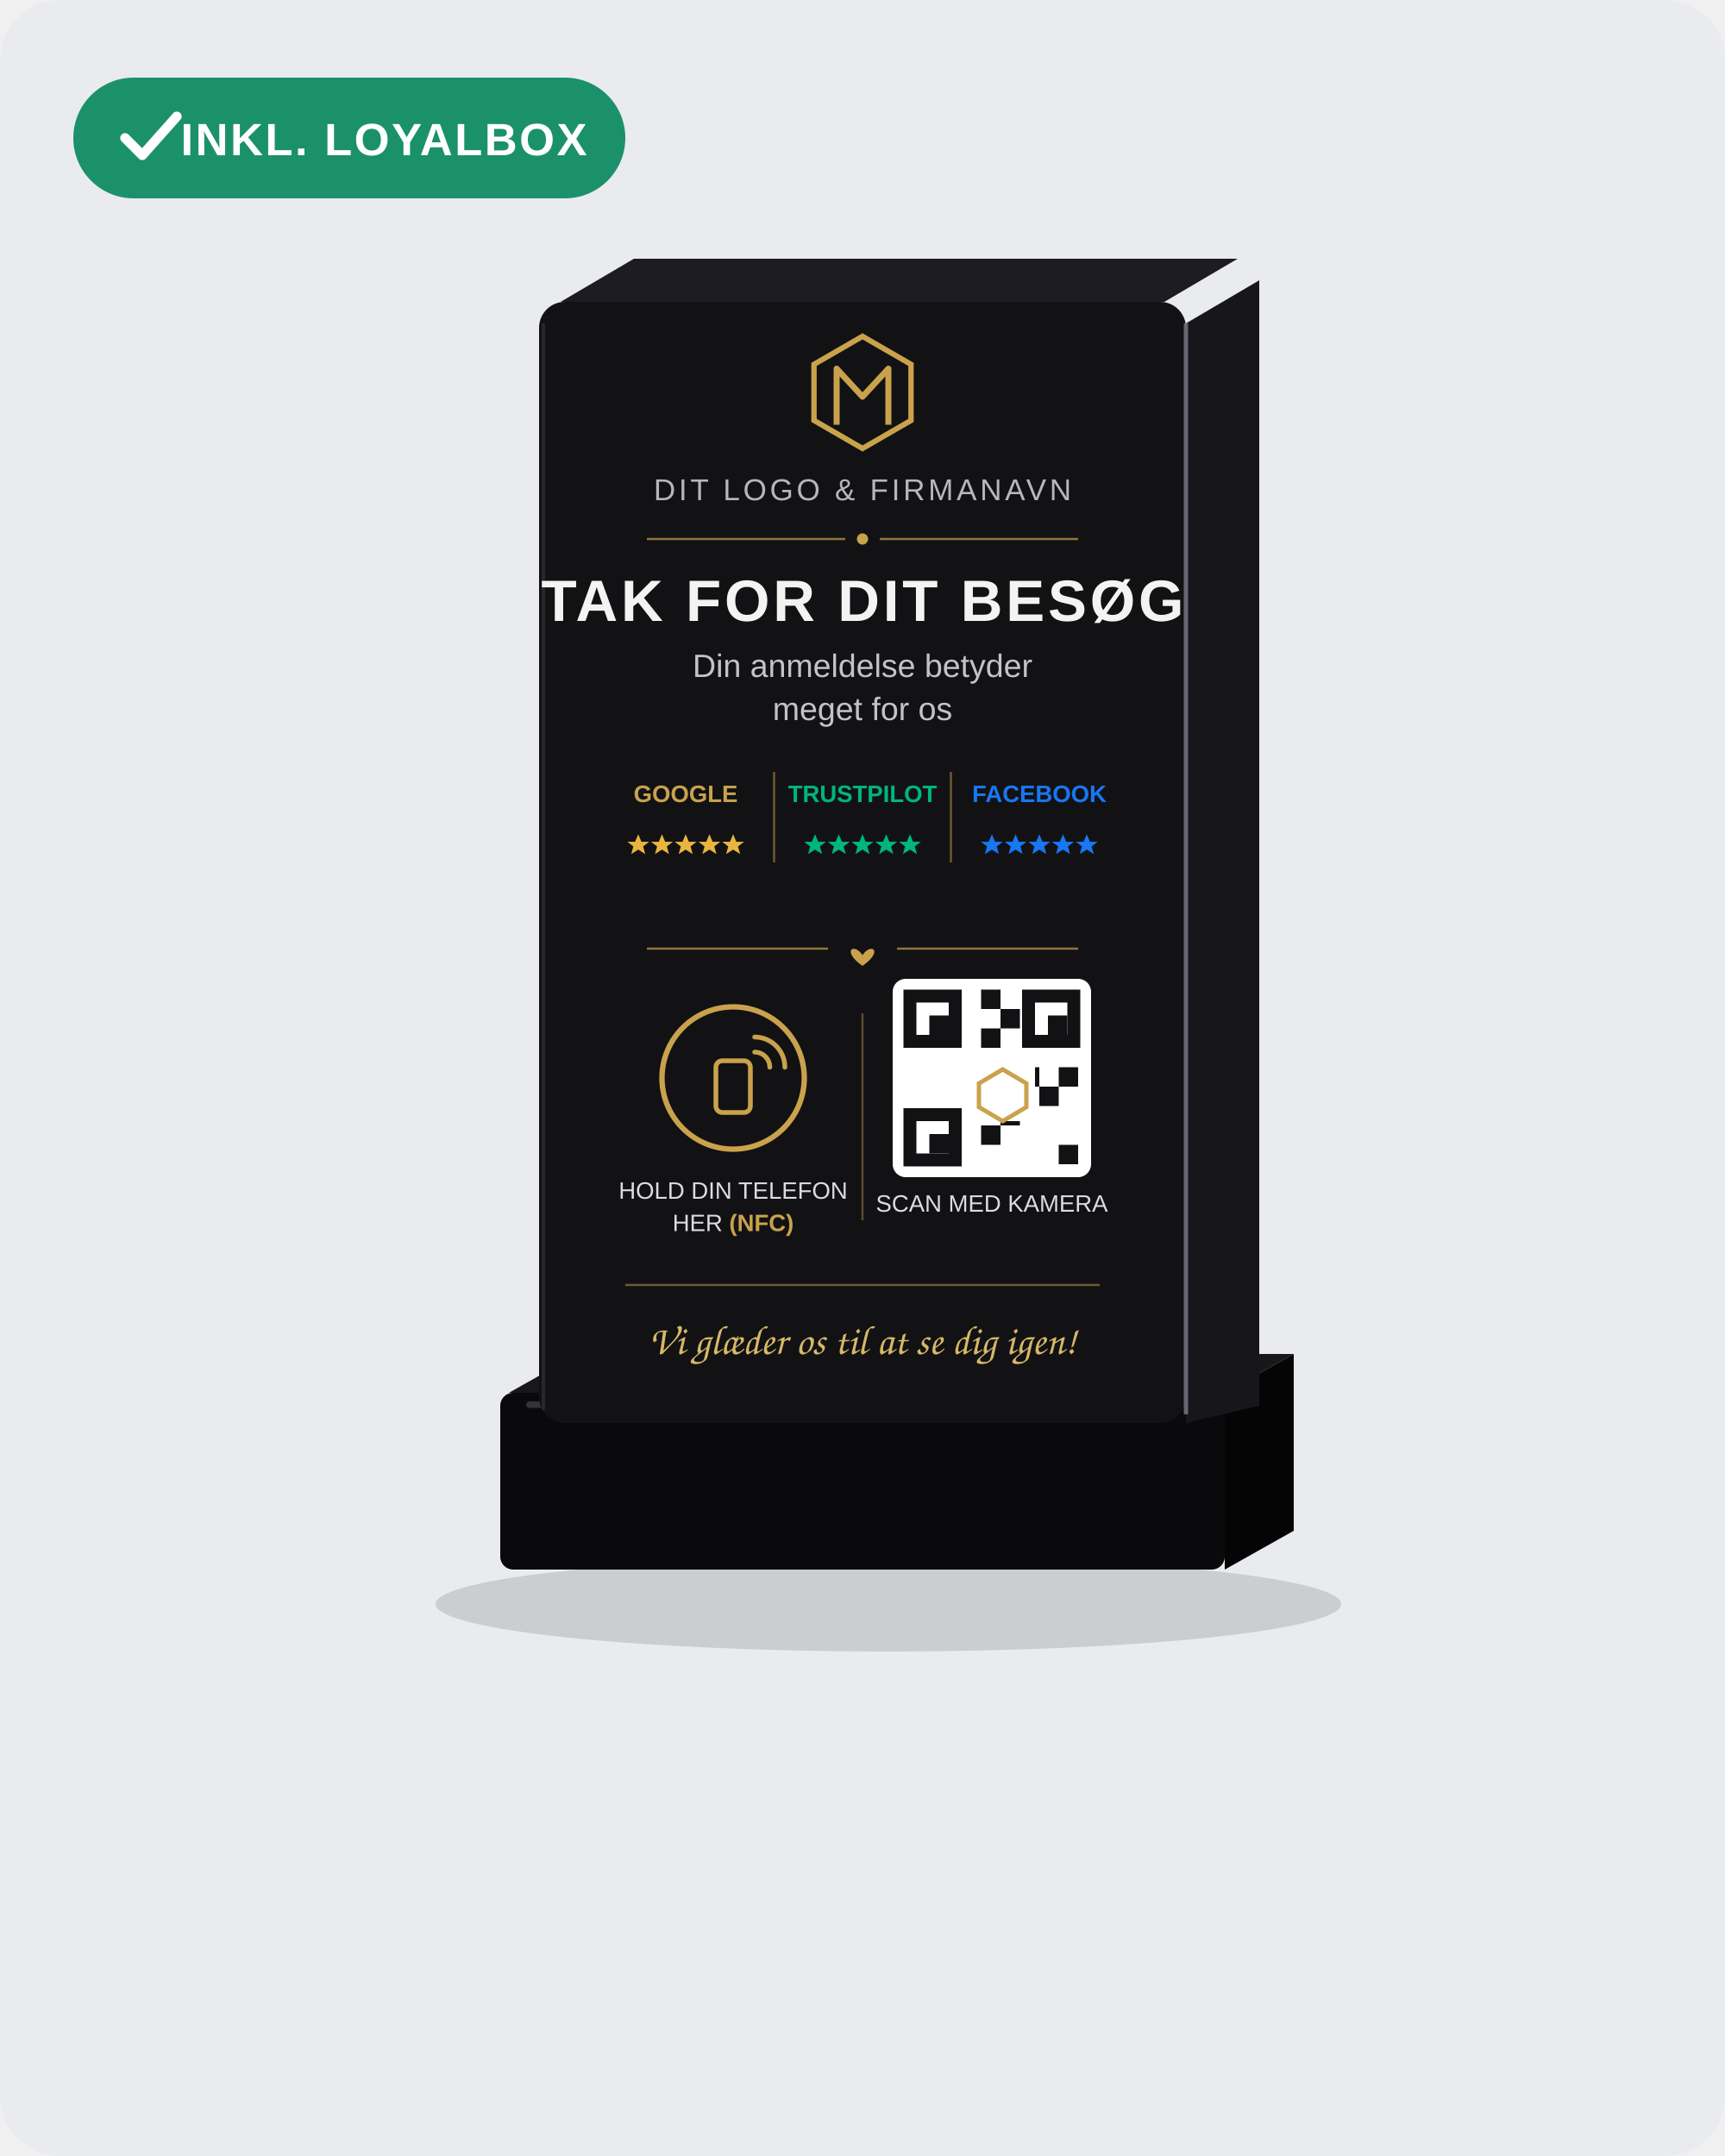
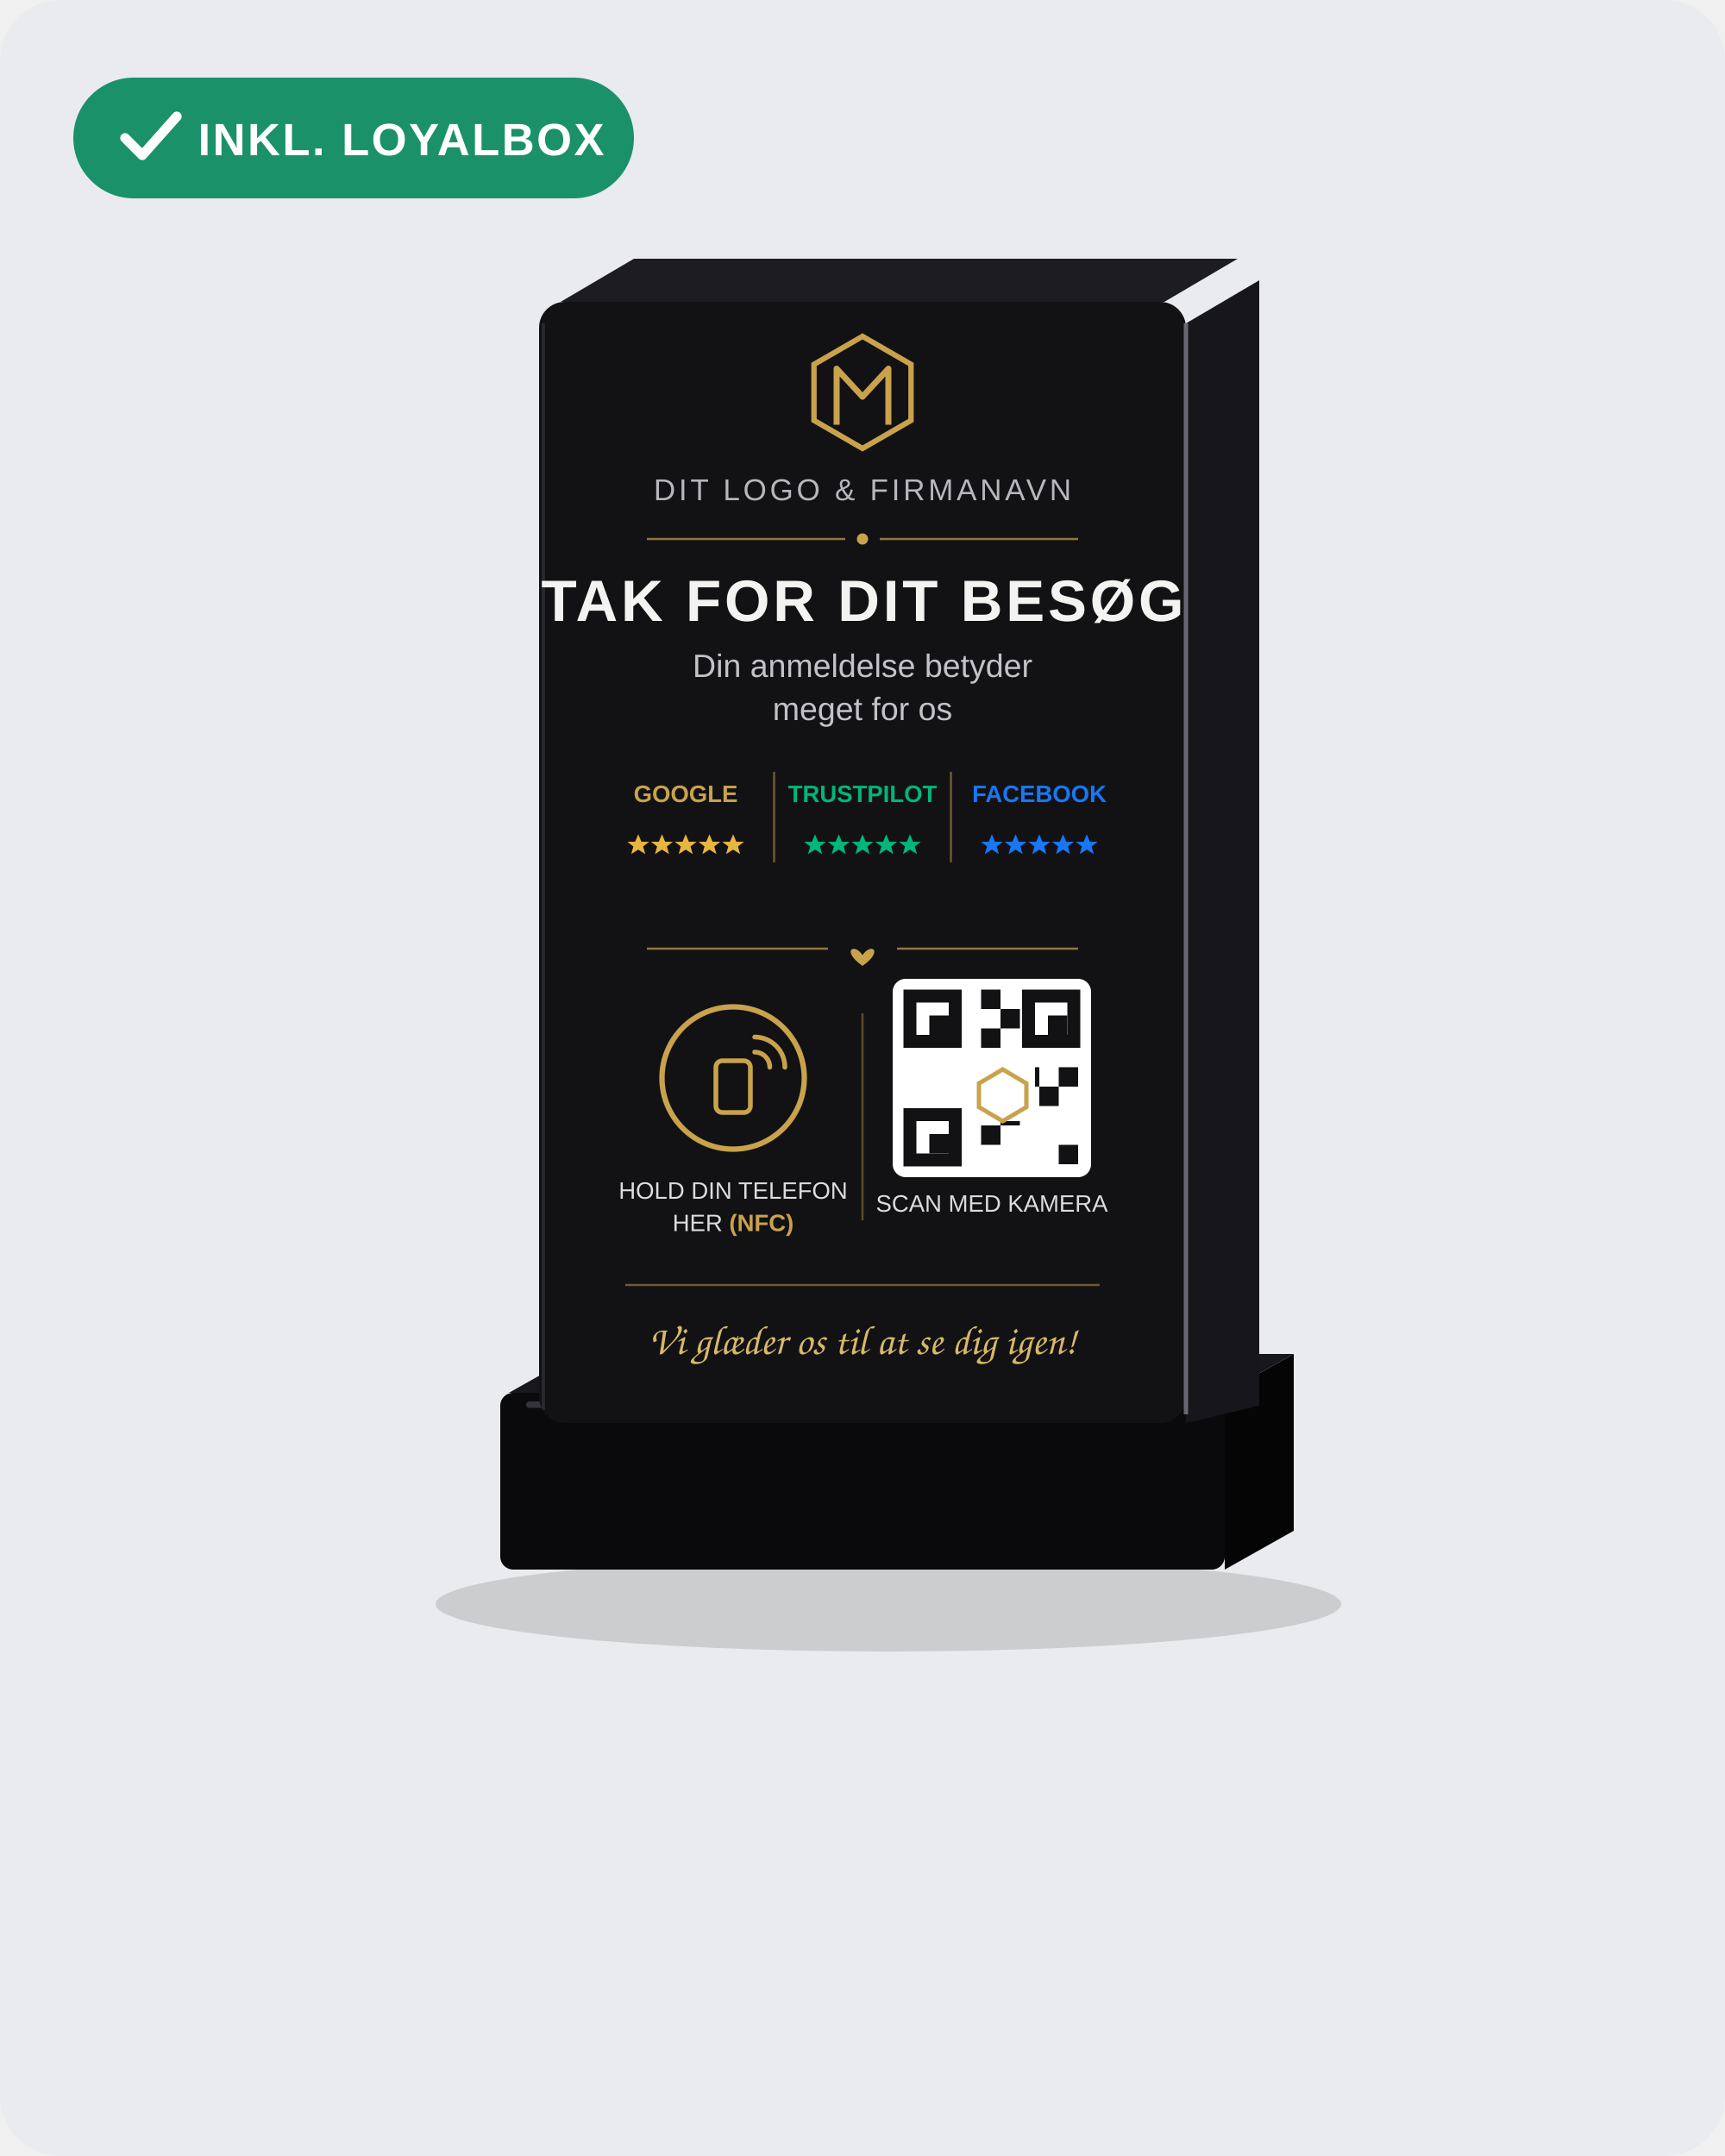
<svg xmlns="http://www.w3.org/2000/svg" viewBox="0 0 800 1000" role="img">
  <rect x="0" y="0" width="800" height="1000" rx="28" fill="#e9ebee" />
  <ellipse cx="412" cy="744" rx="210" ry="22" fill="#000000" opacity="0.13" />
  <polygon points="236,646 268,628 600,628 568,646" fill="#17171c" />
  <polygon points="568,646 600,628 600,710 568,728" fill="#050506" />
  <rect x="232" y="646" width="336" height="82" rx="6" fill="#0a0a0c" />
  <rect x="244" y="650" width="300" height="3" rx="1.5" fill="#33333a" />
  <polygon points="260,140 294,120 574,120 540,140" fill="#1c1c22" />
  <polygon points="550,150 584,130 584,652 550,660" fill="#16161b" />
  <rect x="250" y="140" width="300" height="520" rx="12" fill="#121215" />
  <line x1="550" y1="150" x2="550" y2="656" stroke="#7c7c8a" stroke-width="2" opacity="0.8" />
  <line x1="252" y1="150" x2="252" y2="654" stroke="#ffffff" stroke-width="1.5" opacity="0.10" />
  <polygon points="400,156 377.5,169 377.5,195 400,208 422.5,195 422.5,169" fill="none" stroke="#c9a24b" stroke-width="2.5" />
  <path d="M388,197 L388,171 L400,184 L412,171 L412,197" fill="none" stroke="#c9a24b" stroke-width="2.8" stroke-linejoin="round" />
  <text x="400" y="232" text-anchor="middle" font-family="Arial, sans-serif" font-size="14" fill="#b6b6bc" letter-spacing="1.5">DIT LOGO &amp; FIRMANAVN</text>
  <line x1="300" y1="250" x2="392" y2="250" stroke="#c9a24b" stroke-width="1" opacity="0.7" />
  <line x1="408" y1="250" x2="500" y2="250" stroke="#c9a24b" stroke-width="1" opacity="0.7" />
  <circle cx="400" cy="250" r="2.6" fill="#c9a24b" />
  <text x="400" y="288" text-anchor="middle" font-family="Arial, sans-serif" font-size="27" font-weight="700" fill="#f3f3f1" letter-spacing="1.5">TAK FOR DIT BESØG</text>
  <text x="400" y="314" text-anchor="middle" font-family="Arial, sans-serif" font-size="15" fill="#c2c2c8">Din anmeldelse betyder</text>
  <text x="400" y="334" text-anchor="middle" font-family="Arial, sans-serif" font-size="15" fill="#c2c2c8">meget for os</text>
  <text x="318" y="372" text-anchor="middle" font-family="Arial, sans-serif" font-size="11" font-weight="700" fill="#c9a24b">GOOGLE</text>
  <path transform="translate(296,392) scale(0.46)" d="M0,-11 L3.2,-3.4 11,-3.4 4.9,1.3 7.1,9 0,4.5 -7.1,9 -4.9,1.3 -11,-3.4 -3.2,-3.4 Z" fill="#e8b53e" />
  <path transform="translate(307,392) scale(0.46)" d="M0,-11 L3.2,-3.4 11,-3.4 4.9,1.3 7.1,9 0,4.5 -7.1,9 -4.9,1.3 -11,-3.4 -3.2,-3.4 Z" fill="#e8b53e" />
  <path transform="translate(318,392) scale(0.46)" d="M0,-11 L3.2,-3.4 11,-3.4 4.9,1.3 7.1,9 0,4.5 -7.1,9 -4.9,1.3 -11,-3.4 -3.2,-3.4 Z" fill="#e8b53e" />
  <path transform="translate(329,392) scale(0.46)" d="M0,-11 L3.2,-3.4 11,-3.4 4.9,1.3 7.1,9 0,4.5 -7.1,9 -4.9,1.3 -11,-3.4 -3.2,-3.4 Z" fill="#e8b53e" />
  <path transform="translate(340,392) scale(0.46)" d="M0,-11 L3.2,-3.4 11,-3.4 4.9,1.3 7.1,9 0,4.5 -7.1,9 -4.9,1.3 -11,-3.4 -3.2,-3.4 Z" fill="#e8b53e" />
  <text x="400" y="372" text-anchor="middle" font-family="Arial, sans-serif" font-size="11" font-weight="700" fill="#00b67a">TRUSTPILOT</text>
  <path transform="translate(378,392) scale(0.46)" d="M0,-11 L3.2,-3.4 11,-3.4 4.9,1.3 7.1,9 0,4.5 -7.1,9 -4.9,1.3 -11,-3.4 -3.2,-3.4 Z" fill="#00b67a" />
  <path transform="translate(389,392) scale(0.46)" d="M0,-11 L3.2,-3.4 11,-3.4 4.9,1.3 7.1,9 0,4.5 -7.1,9 -4.9,1.3 -11,-3.4 -3.2,-3.4 Z" fill="#00b67a" />
  <path transform="translate(400,392) scale(0.46)" d="M0,-11 L3.2,-3.4 11,-3.4 4.9,1.3 7.1,9 0,4.5 -7.1,9 -4.9,1.3 -11,-3.4 -3.2,-3.4 Z" fill="#00b67a" />
  <path transform="translate(411,392) scale(0.46)" d="M0,-11 L3.2,-3.4 11,-3.4 4.9,1.3 7.1,9 0,4.5 -7.1,9 -4.9,1.3 -11,-3.4 -3.2,-3.4 Z" fill="#00b67a" />
  <path transform="translate(422,392) scale(0.46)" d="M0,-11 L3.2,-3.4 11,-3.4 4.9,1.3 7.1,9 0,4.5 -7.1,9 -4.9,1.3 -11,-3.4 -3.2,-3.4 Z" fill="#00b67a" />
  <text x="482" y="372" text-anchor="middle" font-family="Arial, sans-serif" font-size="11" font-weight="700" fill="#1877f2">FACEBOOK</text>
  <path transform="translate(460,392) scale(0.46)" d="M0,-11 L3.2,-3.4 11,-3.4 4.9,1.3 7.1,9 0,4.5 -7.1,9 -4.9,1.3 -11,-3.4 -3.2,-3.4 Z" fill="#1877f2" />
  <path transform="translate(471,392) scale(0.46)" d="M0,-11 L3.2,-3.4 11,-3.4 4.9,1.3 7.1,9 0,4.5 -7.1,9 -4.9,1.3 -11,-3.4 -3.2,-3.4 Z" fill="#1877f2" />
  <path transform="translate(482,392) scale(0.46)" d="M0,-11 L3.2,-3.4 11,-3.4 4.9,1.3 7.1,9 0,4.5 -7.1,9 -4.9,1.3 -11,-3.4 -3.2,-3.4 Z" fill="#1877f2" />
  <path transform="translate(493,392) scale(0.46)" d="M0,-11 L3.2,-3.4 11,-3.4 4.9,1.3 7.1,9 0,4.5 -7.1,9 -4.9,1.3 -11,-3.4 -3.2,-3.4 Z" fill="#1877f2" />
  <path transform="translate(504,392) scale(0.46)" d="M0,-11 L3.2,-3.4 11,-3.4 4.9,1.3 7.1,9 0,4.5 -7.1,9 -4.9,1.3 -11,-3.4 -3.2,-3.4 Z" fill="#1877f2" />
  <line x1="359" y1="358" x2="359" y2="400" stroke="#c9a24b" stroke-width="1" opacity="0.5" />
  <line x1="441" y1="358" x2="441" y2="400" stroke="#c9a24b" stroke-width="1" opacity="0.5" />
  <line x1="300" y1="440" x2="384" y2="440" stroke="#c9a24b" stroke-width="1" opacity="0.7" />
  <line x1="416" y1="440" x2="500" y2="440" stroke="#c9a24b" stroke-width="1" opacity="0.7" />
  <path transform="translate(400,440)" d="M0,3 C-4,-3 -10,1 0,8 C10,1 4,-3 0,3 Z" fill="#c9a24b" />
  <line x1="400" y1="470" x2="400" y2="566" stroke="#c9a24b" stroke-width="1" opacity="0.4" />
  <circle cx="340" cy="500" r="33" fill="none" stroke="#c9a24b" stroke-width="2.5" />
  <rect x="332" y="492" width="16" height="24" rx="3" fill="none" stroke="#c9a24b" stroke-width="2.2" />
  <g fill="none" stroke="#c9a24b" stroke-width="2.2" stroke-linecap="round">
    <path d="M350,488 a7,7 0 0 1 7,7" />
    <path d="M350,481 a14,14 0 0 1 14,14" />
  </g>
  <text x="340" y="556" text-anchor="middle" font-family="Arial, sans-serif" font-size="11" fill="#dcdce0">HOLD DIN TELEFON</text>
  <text x="340" y="571" text-anchor="middle" font-family="Arial, sans-serif" font-size="11" fill="#dcdce0">HER <tspan fill="#c9a24b" font-weight="700">(NFC)</tspan>
  </text>
  <rect x="414" y="454" width="92" height="92" rx="6" fill="#ffffff" />
  <g fill="#121215">
    <rect x="419" y="459" width="27" height="27" />
    <rect x="425" y="465" width="15" height="15" fill="#ffffff" />
    <rect x="431" y="471" width="9" height="9" fill="#121215" />
    <rect x="474" y="459" width="27" height="27" />
    <rect x="480" y="465" width="15" height="15" fill="#ffffff" />
    <rect x="486" y="471" width="9" height="9" fill="#121215" />
    <rect x="419" y="514" width="27" height="27" />
    <rect x="425" y="520" width="15" height="15" fill="#ffffff" />
    <rect x="431" y="526" width="9" height="9" fill="#121215" />
    <rect x="455" y="459" width="9" height="9" />
    <rect x="464" y="468" width="9" height="9" />
    <rect x="455" y="477" width="9" height="9" />
    <rect x="491" y="495" width="9" height="9" />
    <rect x="482" y="504" width="9" height="9" />
    <rect x="464" y="513" width="9" height="9" />
    <rect x="455" y="522" width="9" height="9" />
    <rect x="491" y="531" width="9" height="9" />
    <rect x="473" y="495" width="9" height="9" />
  </g>
  <rect x="450" y="490" width="30" height="30" rx="3" fill="#ffffff" />
  <polygon points="465,496 454,502.5 454,513.5 465,520 476,513.5 476,502.5" fill="none" stroke="#c9a24b" stroke-width="2" />
  <text x="460" y="562" text-anchor="middle" font-family="Arial, sans-serif" font-size="11" fill="#dcdce0">SCAN MED KAMERA</text>
  <line x1="290" y1="596" x2="510" y2="596" stroke="#c9a24b" stroke-width="1" opacity="0.5" />
  <text x="400" y="628" text-anchor="middle" font-family="'Segoe Script','Brush Script MT',cursive" font-style="italic" font-size="19" fill="#d8b866">Vi glæder os til at se dig igen!</text>
  <g>
-     <rect x="34" y="36" width="256" height="56" rx="28" fill="#1b916a" />
+     <rect x="34" y="36" width="260" height="56" rx="28" fill="#1b916a" />
    <path d="M58,64 l8,8 l16,-18" fill="none" stroke="#ffffff" stroke-width="4.5" stroke-linecap="round" stroke-linejoin="round" />
-     <text x="178" y="72" text-anchor="middle" font-family="Arial, sans-serif" font-size="21" font-weight="700" fill="#ffffff" letter-spacing="1">INKL. LOYALBOX</text>
+     <text x="186" y="72" text-anchor="middle" font-family="Arial, sans-serif" font-size="21" font-weight="700" fill="#ffffff" letter-spacing="1">INKL. LOYALBOX</text>
  </g>
</svg>
